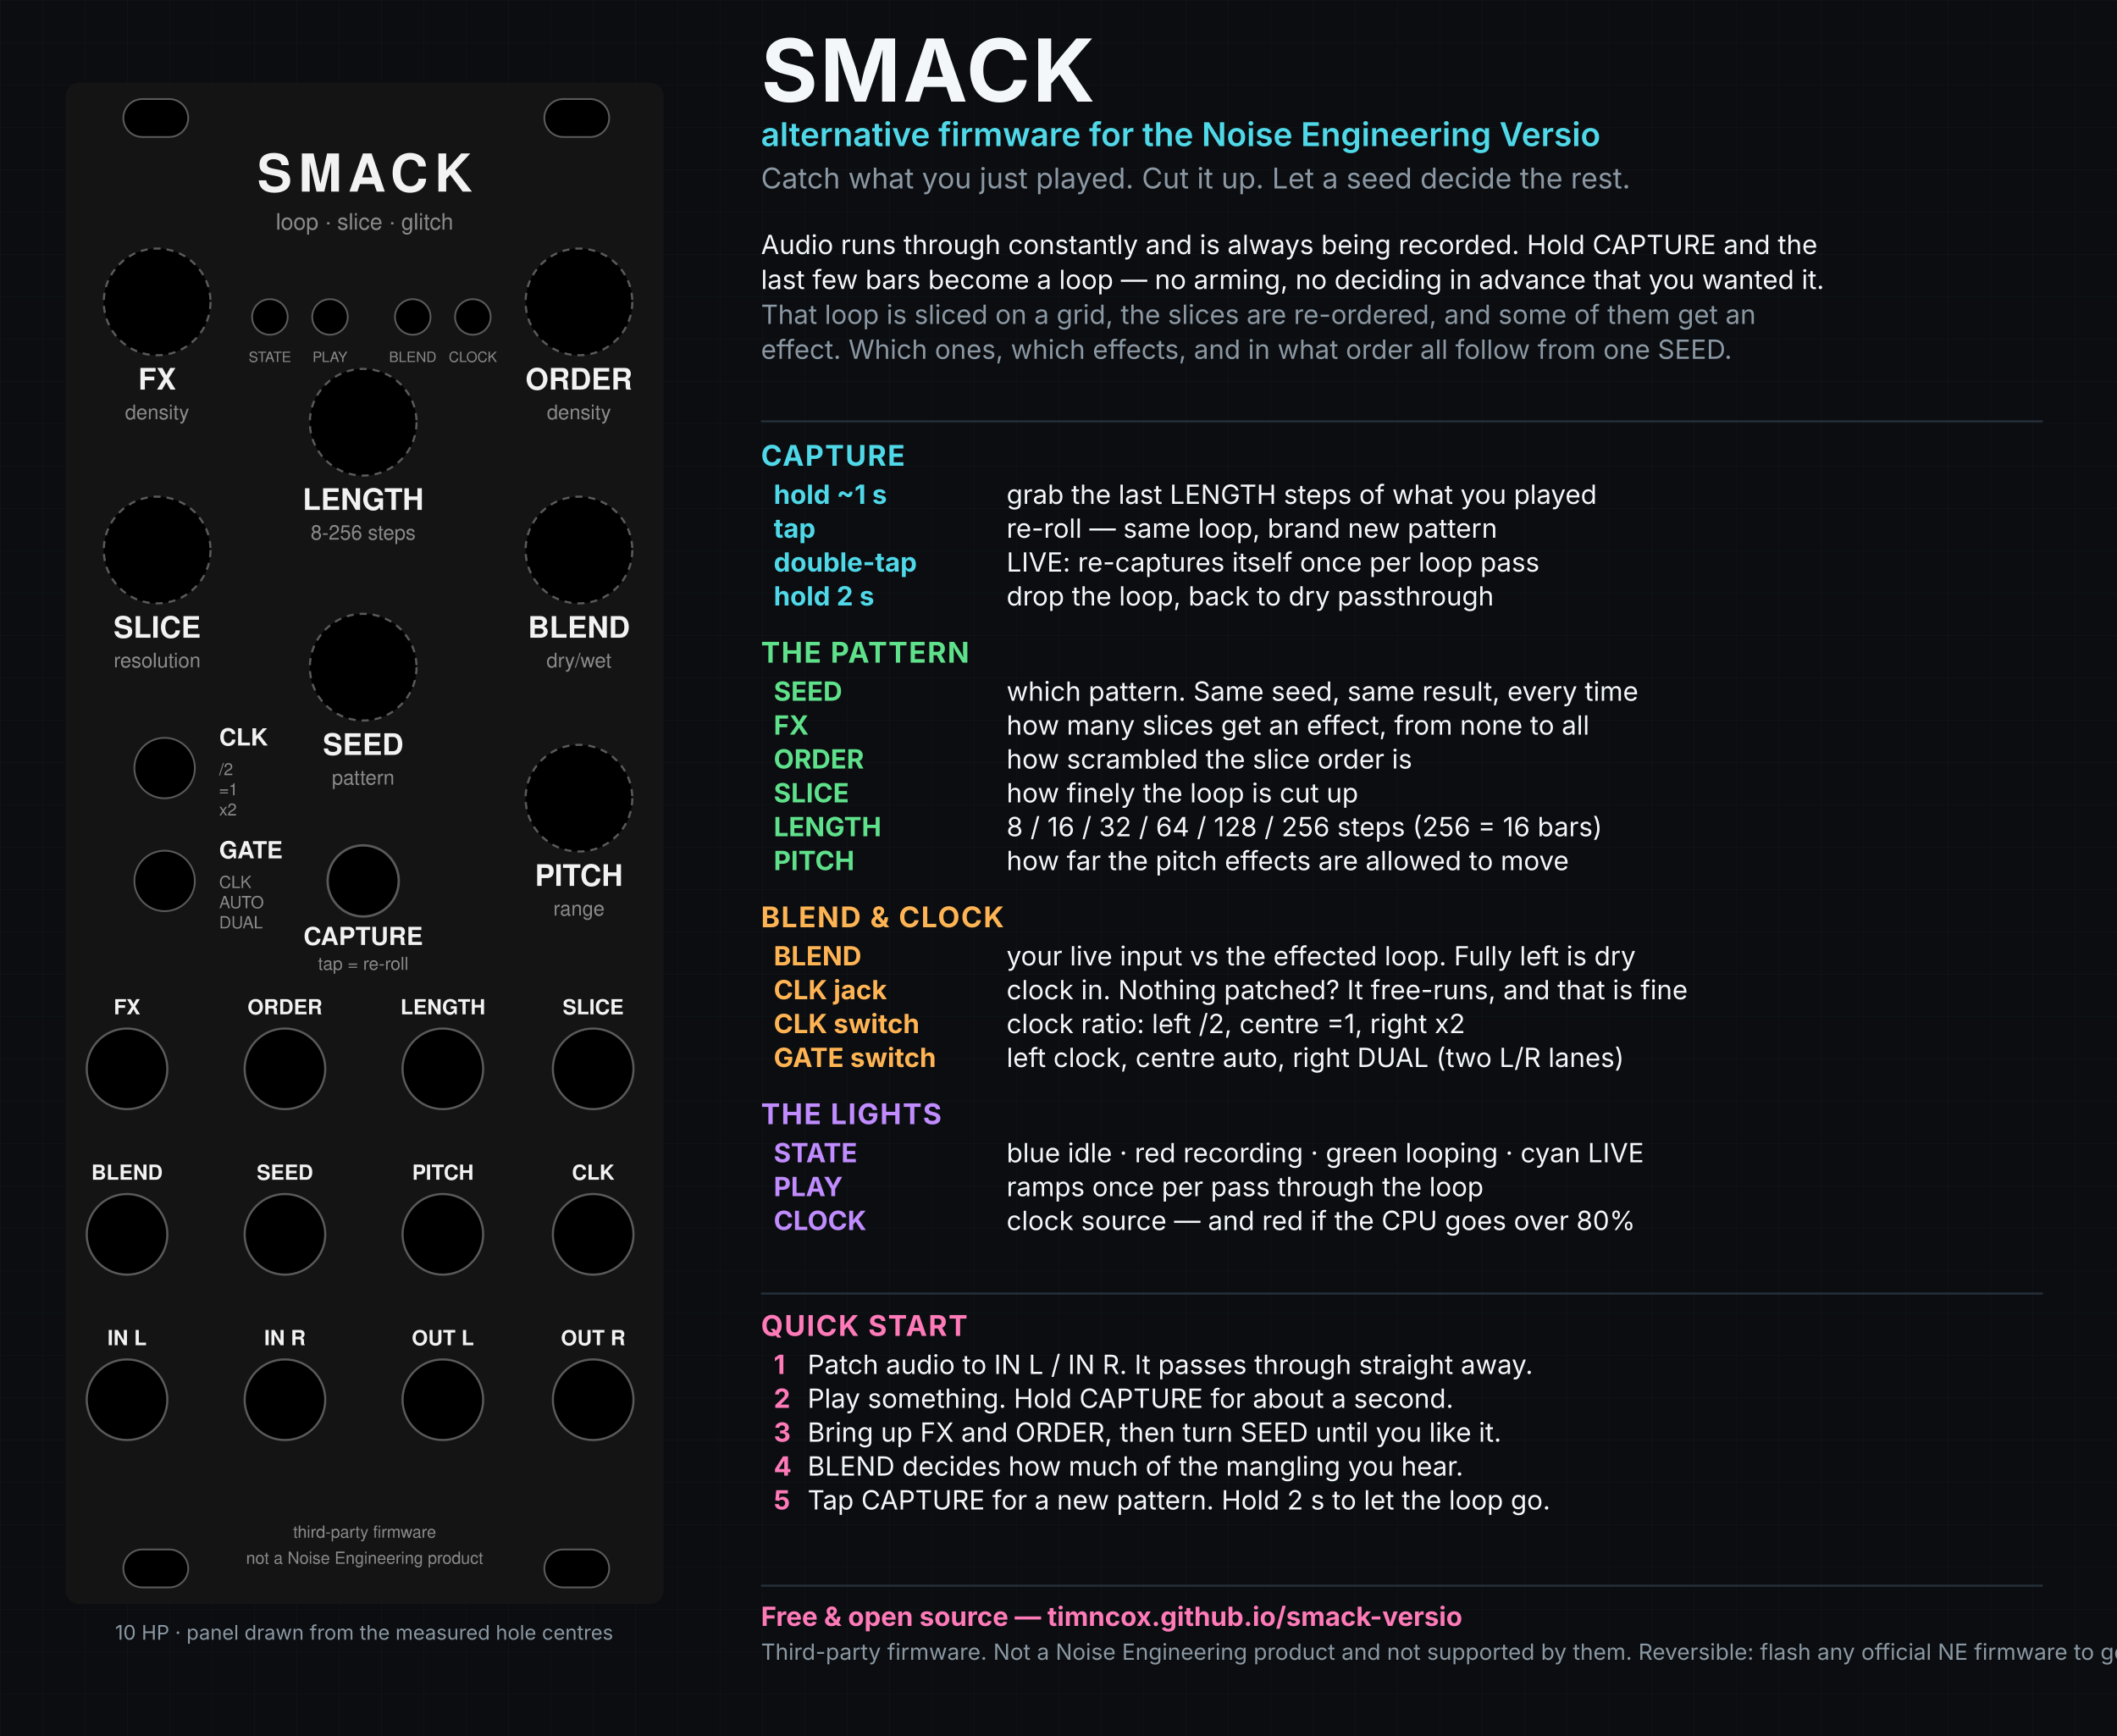
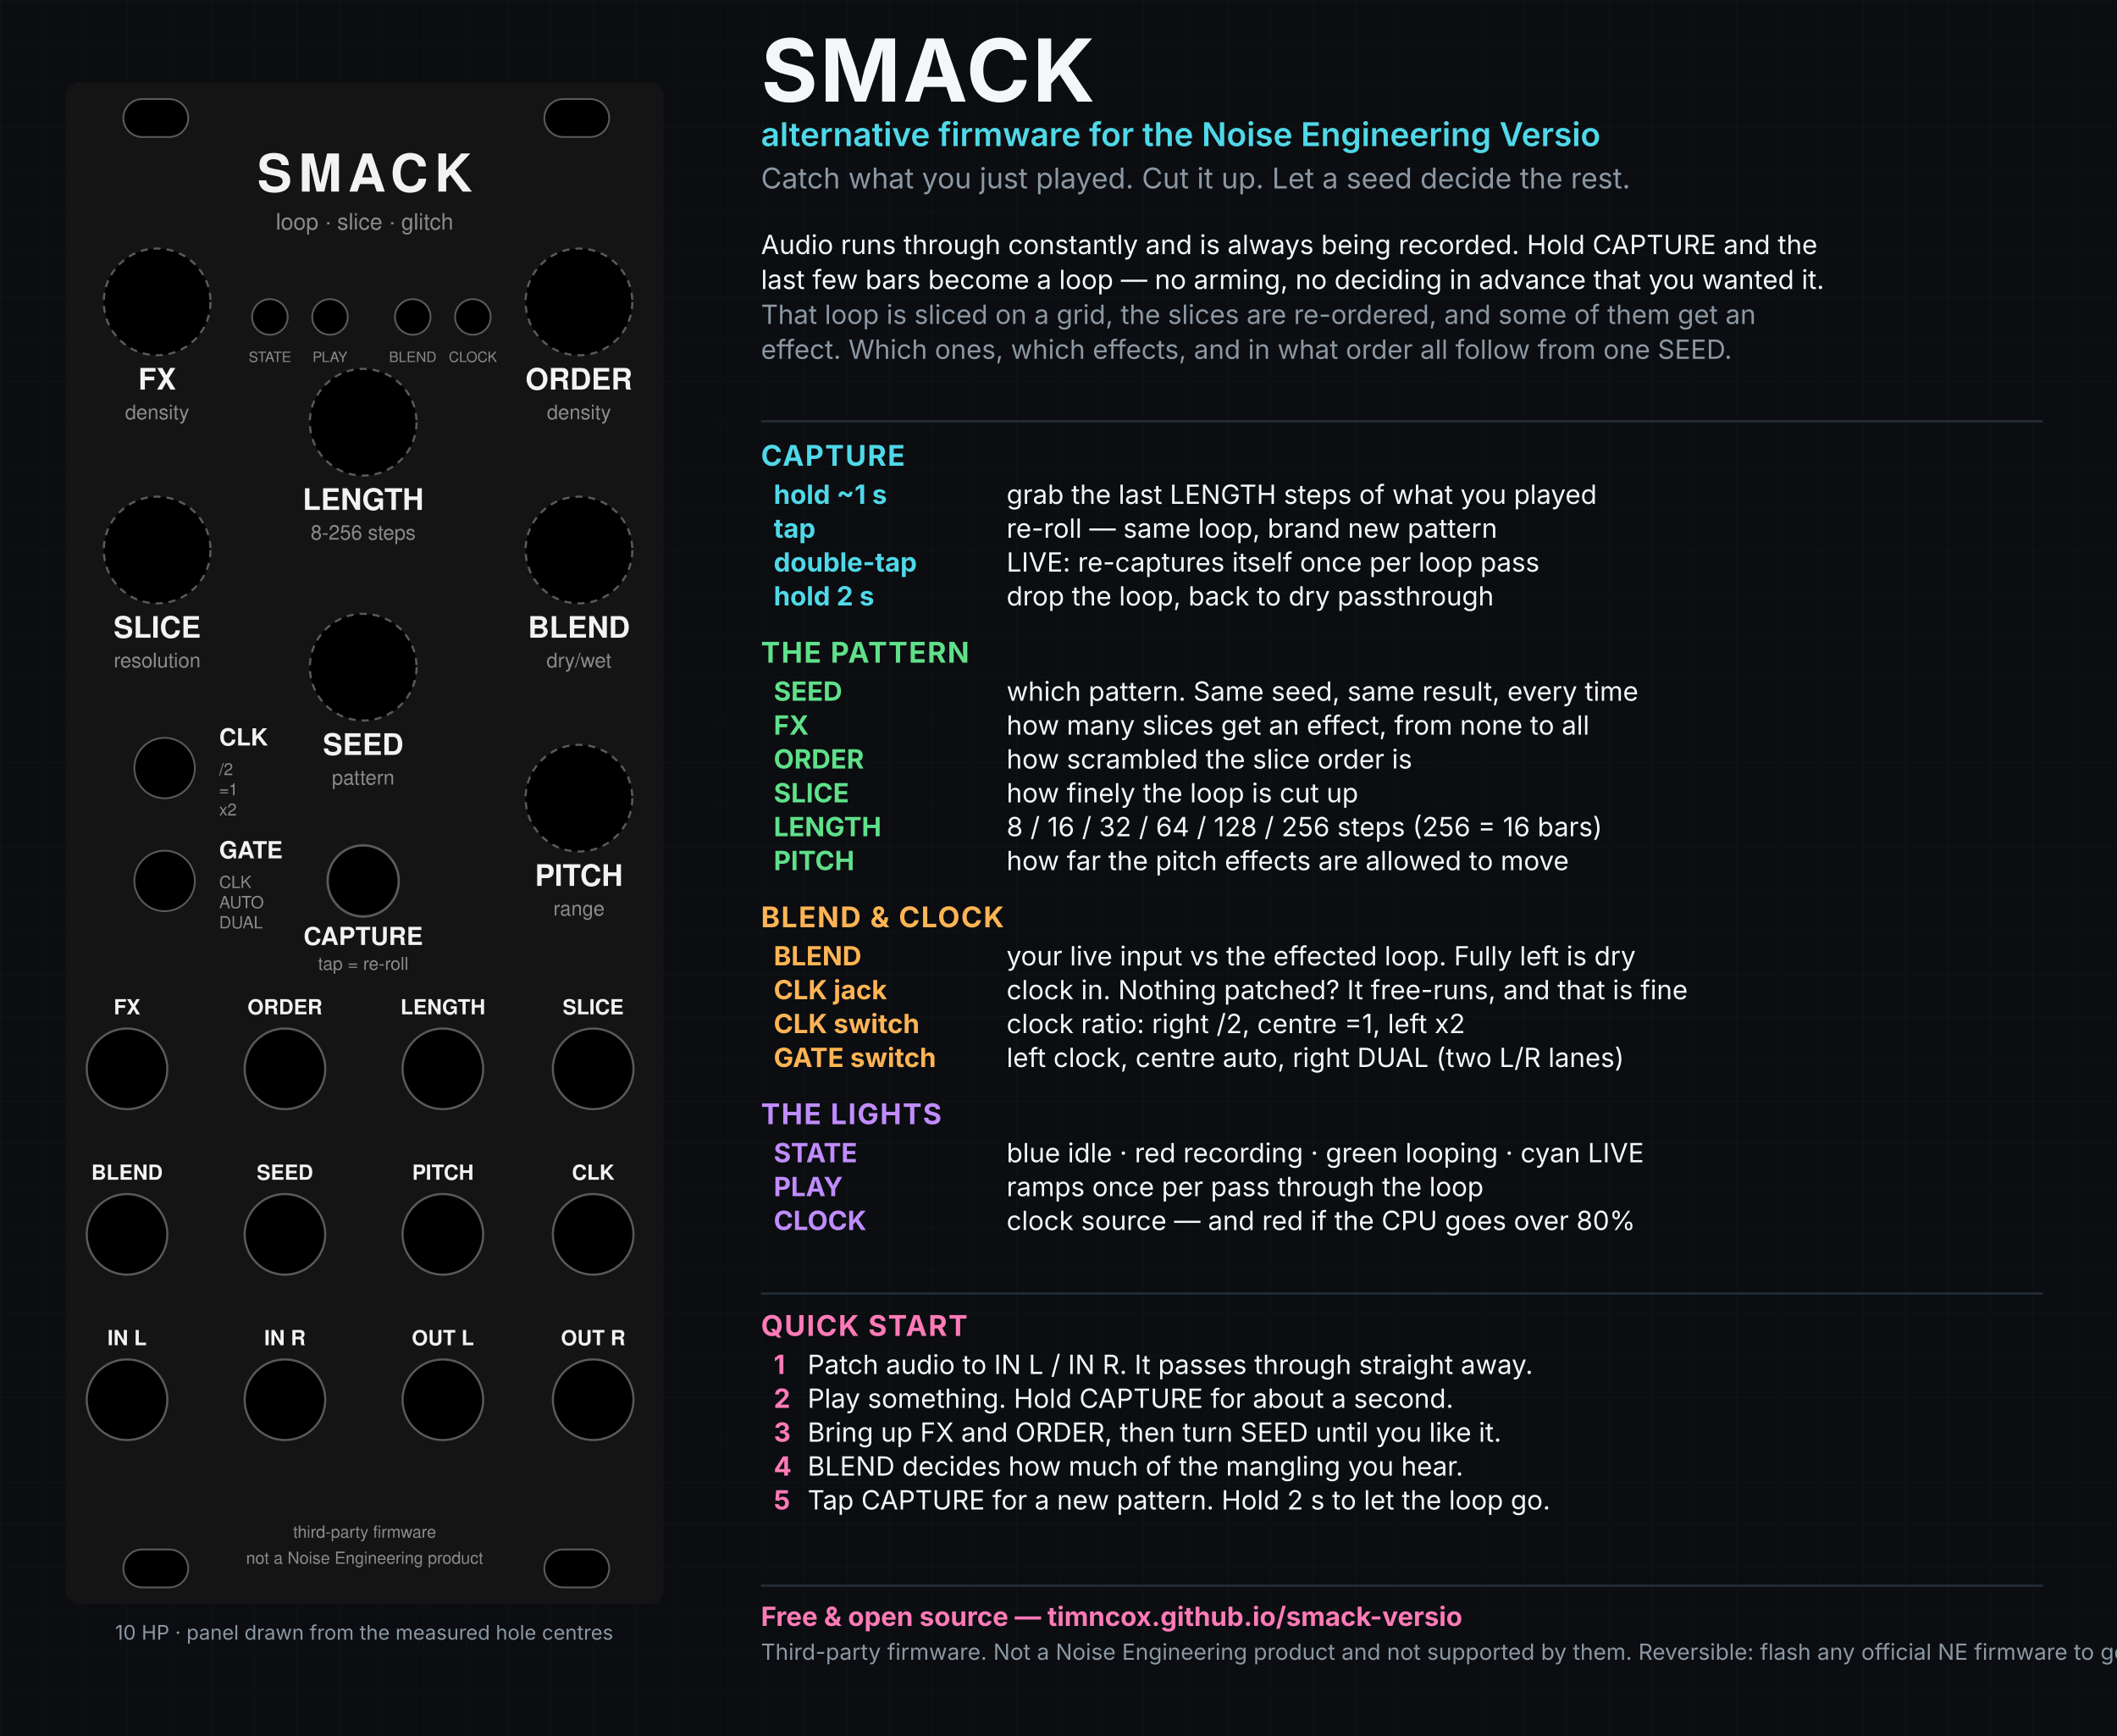
<svg xmlns="http://www.w3.org/2000/svg" width="2000" height="1640" viewBox="0 0 2000 1640" font-family="Inter, Helvetica Neue, Helvetica, Arial, sans-serif">
  <rect width="2000" height="1640" fill="#0b0d10" />
  <defs>
    <pattern id="g" width="40" height="40" patternUnits="userSpaceOnUse">
      <path d="M40 0H0V40" fill="none" stroke="#7fd0e0" stroke-opacity="0.05" stroke-width="1" />
    </pattern>
  </defs>
  <rect width="2000" height="1640" fill="url(#g)" />
  <g transform="translate(62,78) scale(11.2)">
    <rect x="0" y="0" width="50.44" height="128.34" rx="1.2" fill="#141414" />
    <rect x="4.87" y="1.39" width="5.47" height="3.2" rx="1.60" fill="#000000" stroke="#5a5a5a" stroke-width="0.15" />
    <rect x="40.38" y="1.39" width="5.47" height="3.2" rx="1.60" fill="#000000" stroke="#5a5a5a" stroke-width="0.15" />
    <rect x="4.87" y="123.73" width="5.47" height="3.2" rx="1.60" fill="#000000" stroke="#5a5a5a" stroke-width="0.15" />
    <rect x="40.38" y="123.73" width="5.47" height="3.2" rx="1.60" fill="#000000" stroke="#5a5a5a" stroke-width="0.15" />
    <text x="25.22" y="9.20" font-family="Helvetica, Arial, sans-serif" font-size="4.4" font-weight="bold" fill="#f2f2f2" text-anchor="middle" letter-spacing="0.55">SMACK</text>
    <text x="25.22" y="12.40" font-family="Helvetica, Arial, sans-serif" font-size="1.9" font-weight="normal" fill="#8a8a8a" text-anchor="middle">loop · slice · glitch</text>
    <circle cx="17.23" cy="19.77" r="1.50" fill="#000000" stroke="#5a5a5a" stroke-width="0.15" />
    <text x="17.23" y="23.57" font-family="Helvetica, Arial, sans-serif" font-size="1.2" font-weight="normal" fill="#8a8a8a" text-anchor="middle">STATE</text>
    <circle cx="22.30" cy="19.77" r="1.50" fill="#000000" stroke="#5a5a5a" stroke-width="0.15" />
    <text x="22.30" y="23.57" font-family="Helvetica, Arial, sans-serif" font-size="1.2" font-weight="normal" fill="#8a8a8a" text-anchor="middle">PLAY</text>
    <circle cx="29.28" cy="19.77" r="1.50" fill="#000000" stroke="#5a5a5a" stroke-width="0.15" />
    <text x="29.28" y="23.57" font-family="Helvetica, Arial, sans-serif" font-size="1.2" font-weight="normal" fill="#8a8a8a" text-anchor="middle">BLEND</text>
    <circle cx="34.35" cy="19.77" r="1.50" fill="#000000" stroke="#5a5a5a" stroke-width="0.15" />
    <text x="34.35" y="23.57" font-family="Helvetica, Arial, sans-serif" font-size="1.2" font-weight="normal" fill="#8a8a8a" text-anchor="middle">CLOCK</text>
    <circle cx="7.72" cy="18.50" r="4.50" fill="#000000" stroke="#5a5a5a" stroke-width="0.18" stroke-dasharray="0.6 0.5" />
    <text x="7.72" y="25.90" font-family="Helvetica, Arial, sans-serif" font-size="2.5" font-weight="bold" fill="#f2f2f2" text-anchor="middle">FX</text>
    <text x="7.72" y="28.40" font-family="Helvetica, Arial, sans-serif" font-size="1.7" font-weight="normal" fill="#8a8a8a" text-anchor="middle">density</text>
    <circle cx="43.30" cy="18.50" r="4.50" fill="#000000" stroke="#5a5a5a" stroke-width="0.18" stroke-dasharray="0.6 0.5" />
    <text x="43.30" y="25.90" font-family="Helvetica, Arial, sans-serif" font-size="2.5" font-weight="bold" fill="#f2f2f2" text-anchor="middle">ORDER</text>
    <text x="43.30" y="28.40" font-family="Helvetica, Arial, sans-serif" font-size="1.7" font-weight="normal" fill="#8a8a8a" text-anchor="middle">density</text>
    <circle cx="25.10" cy="28.65" r="4.50" fill="#000000" stroke="#5a5a5a" stroke-width="0.18" stroke-dasharray="0.6 0.5" />
    <text x="25.10" y="36.05" font-family="Helvetica, Arial, sans-serif" font-size="2.5" font-weight="bold" fill="#f2f2f2" text-anchor="middle">LENGTH</text>
    <text x="25.10" y="38.55" font-family="Helvetica, Arial, sans-serif" font-size="1.7" font-weight="normal" fill="#8a8a8a" text-anchor="middle">8-256 steps</text>
    <circle cx="7.72" cy="39.43" r="4.50" fill="#000000" stroke="#5a5a5a" stroke-width="0.18" stroke-dasharray="0.6 0.5" />
    <text x="7.72" y="46.83" font-family="Helvetica, Arial, sans-serif" font-size="2.5" font-weight="bold" fill="#f2f2f2" text-anchor="middle">SLICE</text>
    <text x="7.72" y="49.33" font-family="Helvetica, Arial, sans-serif" font-size="1.7" font-weight="normal" fill="#8a8a8a" text-anchor="middle">resolution</text>
    <circle cx="43.30" cy="39.43" r="4.50" fill="#000000" stroke="#5a5a5a" stroke-width="0.18" stroke-dasharray="0.6 0.5" />
    <text x="43.30" y="46.83" font-family="Helvetica, Arial, sans-serif" font-size="2.5" font-weight="bold" fill="#f2f2f2" text-anchor="middle">BLEND</text>
    <text x="43.30" y="49.33" font-family="Helvetica, Arial, sans-serif" font-size="1.7" font-weight="normal" fill="#8a8a8a" text-anchor="middle">dry/wet</text>
    <circle cx="25.10" cy="49.31" r="4.50" fill="#000000" stroke="#5a5a5a" stroke-width="0.18" stroke-dasharray="0.6 0.5" />
    <text x="25.10" y="56.71" font-family="Helvetica, Arial, sans-serif" font-size="2.5" font-weight="bold" fill="#f2f2f2" text-anchor="middle">SEED</text>
    <text x="25.10" y="59.21" font-family="Helvetica, Arial, sans-serif" font-size="1.7" font-weight="normal" fill="#8a8a8a" text-anchor="middle">pattern</text>
    <circle cx="43.30" cy="60.36" r="4.50" fill="#000000" stroke="#5a5a5a" stroke-width="0.18" stroke-dasharray="0.6 0.5" />
    <text x="43.30" y="67.76" font-family="Helvetica, Arial, sans-serif" font-size="2.5" font-weight="bold" fill="#f2f2f2" text-anchor="middle">PITCH</text>
    <text x="43.30" y="70.26" font-family="Helvetica, Arial, sans-serif" font-size="1.7" font-weight="normal" fill="#8a8a8a" text-anchor="middle">range</text>
    <circle cx="8.35" cy="57.82" r="2.55" fill="#000000" stroke="#5a5a5a" stroke-width="0.15" />
    <text x="12.95" y="55.92" font-family="Helvetica, Arial, sans-serif" font-size="2.0" font-weight="bold" fill="#f2f2f2" text-anchor="start">CLK</text>
    <text x="12.95" y="58.42" font-family="Helvetica, Arial, sans-serif" font-size="1.4" font-weight="normal" fill="#8a8a8a" text-anchor="start">/2</text>
    <text x="12.95" y="60.12" font-family="Helvetica, Arial, sans-serif" font-size="1.4" font-weight="normal" fill="#8a8a8a" text-anchor="start">=1</text>
    <text x="12.95" y="61.82" font-family="Helvetica, Arial, sans-serif" font-size="1.4" font-weight="normal" fill="#8a8a8a" text-anchor="start">x2</text>
    <circle cx="8.35" cy="67.34" r="2.55" fill="#000000" stroke="#5a5a5a" stroke-width="0.15" />
    <text x="12.95" y="65.44" font-family="Helvetica, Arial, sans-serif" font-size="2.0" font-weight="bold" fill="#f2f2f2" text-anchor="start">GATE</text>
    <text x="12.95" y="67.94" font-family="Helvetica, Arial, sans-serif" font-size="1.4" font-weight="normal" fill="#8a8a8a" text-anchor="start">CLK</text>
    <text x="12.95" y="69.64" font-family="Helvetica, Arial, sans-serif" font-size="1.4" font-weight="normal" fill="#8a8a8a" text-anchor="start">AUTO</text>
    <text x="12.95" y="71.34" font-family="Helvetica, Arial, sans-serif" font-size="1.4" font-weight="normal" fill="#8a8a8a" text-anchor="start">DUAL</text>
    <circle cx="25.10" cy="67.34" r="3.00" fill="#000000" stroke="#5a5a5a" stroke-width="0.2" />
    <text x="25.10" y="72.74" font-family="Helvetica, Arial, sans-serif" font-size="2.1" font-weight="bold" fill="#f2f2f2" text-anchor="middle">CAPTURE</text>
    <text x="25.10" y="74.84" font-family="Helvetica, Arial, sans-serif" font-size="1.5" font-weight="normal" fill="#8a8a8a" text-anchor="middle">tap = re-roll</text>
    <circle cx="5.18" cy="83.19" r="3.40" fill="#000000" stroke="#5a5a5a" stroke-width="0.18" />
    <text x="5.18" y="78.59" font-family="Helvetica, Arial, sans-serif" font-size="1.75" font-weight="bold" fill="#f2f2f2" text-anchor="middle">FX</text>
    <circle cx="18.50" cy="83.19" r="3.40" fill="#000000" stroke="#5a5a5a" stroke-width="0.18" />
    <text x="18.50" y="78.59" font-family="Helvetica, Arial, sans-serif" font-size="1.75" font-weight="bold" fill="#f2f2f2" text-anchor="middle">ORDER</text>
    <circle cx="31.82" cy="83.19" r="3.40" fill="#000000" stroke="#5a5a5a" stroke-width="0.18" />
    <text x="31.82" y="78.59" font-family="Helvetica, Arial, sans-serif" font-size="1.75" font-weight="bold" fill="#f2f2f2" text-anchor="middle">LENGTH</text>
    <circle cx="44.50" cy="83.19" r="3.40" fill="#000000" stroke="#5a5a5a" stroke-width="0.18" />
    <text x="44.50" y="78.59" font-family="Helvetica, Arial, sans-serif" font-size="1.75" font-weight="bold" fill="#f2f2f2" text-anchor="middle">SLICE</text>
    <circle cx="5.18" cy="97.15" r="3.40" fill="#000000" stroke="#5a5a5a" stroke-width="0.18" />
    <text x="5.18" y="92.55" font-family="Helvetica, Arial, sans-serif" font-size="1.75" font-weight="bold" fill="#f2f2f2" text-anchor="middle">BLEND</text>
    <circle cx="18.50" cy="97.15" r="3.40" fill="#000000" stroke="#5a5a5a" stroke-width="0.18" />
    <text x="18.50" y="92.55" font-family="Helvetica, Arial, sans-serif" font-size="1.75" font-weight="bold" fill="#f2f2f2" text-anchor="middle">SEED</text>
    <circle cx="31.82" cy="97.15" r="3.40" fill="#000000" stroke="#5a5a5a" stroke-width="0.18" />
    <text x="31.82" y="92.55" font-family="Helvetica, Arial, sans-serif" font-size="1.75" font-weight="bold" fill="#f2f2f2" text-anchor="middle">PITCH</text>
    <circle cx="44.50" cy="97.15" r="3.40" fill="#000000" stroke="#5a5a5a" stroke-width="0.18" />
    <text x="44.50" y="92.55" font-family="Helvetica, Arial, sans-serif" font-size="1.75" font-weight="bold" fill="#f2f2f2" text-anchor="middle">CLK</text>
    <circle cx="5.18" cy="111.10" r="3.40" fill="#000000" stroke="#5a5a5a" stroke-width="0.18" />
    <text x="5.18" y="106.50" font-family="Helvetica, Arial, sans-serif" font-size="1.75" font-weight="bold" fill="#f2f2f2" text-anchor="middle">IN L</text>
    <circle cx="18.50" cy="111.10" r="3.40" fill="#000000" stroke="#5a5a5a" stroke-width="0.18" />
    <text x="18.50" y="106.50" font-family="Helvetica, Arial, sans-serif" font-size="1.75" font-weight="bold" fill="#f2f2f2" text-anchor="middle">IN R</text>
    <circle cx="31.82" cy="111.10" r="3.40" fill="#000000" stroke="#5a5a5a" stroke-width="0.18" />
    <text x="31.82" y="106.50" font-family="Helvetica, Arial, sans-serif" font-size="1.75" font-weight="bold" fill="#f2f2f2" text-anchor="middle">OUT L</text>
    <circle cx="44.50" cy="111.10" r="3.40" fill="#000000" stroke="#5a5a5a" stroke-width="0.18" />
    <text x="44.50" y="106.50" font-family="Helvetica, Arial, sans-serif" font-size="1.75" font-weight="bold" fill="#f2f2f2" text-anchor="middle">OUT R</text>
    <text x="25.22" y="122.74" font-family="Helvetica, Arial, sans-serif" font-size="1.4" font-weight="normal" fill="#8a8a8a" text-anchor="middle">third-party firmware</text>
    <text x="25.22" y="124.94" font-family="Helvetica, Arial, sans-serif" font-size="1.4" font-weight="normal" fill="#8a8a8a" text-anchor="middle">not a Noise Engineering product</text>
  </g>
  <text x="344" y="1549" font-size="19" fill="#8b98a3" text-anchor="middle">10 HP · panel drawn from the measured hole centres</text>
  <text x="718.928" y="96" font-size="82" font-weight="700" fill="#f4f7f9" letter-spacing="2">SMACK</text>
  <text x="718.928" y="138" font-size="31" fill="#4fd8e8" font-weight="600">alternative firmware for the Noise Engineering Versio</text>
  <text x="718.928" y="178" font-size="27" fill="#8b98a3">Catch what you just played. Cut it up. Let a seed decide the rest.</text>
  <text x="718.928" y="240" font-size="25" fill="#f4f7f9">Audio runs through constantly and is always being recorded. Hold CAPTURE and the</text>
  <text x="718.928" y="273" font-size="25" fill="#f4f7f9">last few bars become a loop — no arming, no deciding in advance that you wanted it.</text>
  <text x="718.928" y="306" font-size="25" fill="#8b98a3">That loop is sliced on a grid, the slices are re-ordered, and some of them get an</text>
  <text x="718.928" y="339" font-size="25" fill="#8b98a3">effect. Which ones, which effects, and in what order all follow from one SEED.</text>
  <line x1="718.928" y1="398" x2="1930" y2="398" stroke="#243039" stroke-width="2" />
  <text x="718.928" y="440" font-size="27" font-weight="700" fill="#4fd8e8" letter-spacing="1.2">CAPTURE</text>
  <text x="730.928" y="476" font-size="25" font-weight="700" fill="#4fd8e8">hold ~1 s</text>
  <text x="950.928" y="476" font-size="25" fill="#f4f7f9">grab the last LENGTH steps of what you played</text>
  <text x="730.928" y="508" font-size="25" font-weight="700" fill="#4fd8e8">tap</text>
  <text x="950.928" y="508" font-size="25" fill="#f4f7f9">re-roll — same loop, brand new pattern</text>
  <text x="730.928" y="540" font-size="25" font-weight="700" fill="#4fd8e8">double-tap</text>
  <text x="950.928" y="540" font-size="25" fill="#f4f7f9">LIVE: re-captures itself once per loop pass</text>
  <text x="730.928" y="572" font-size="25" font-weight="700" fill="#4fd8e8">hold 2 s</text>
  <text x="950.928" y="572" font-size="25" fill="#f4f7f9">drop the loop, back to dry passthrough</text>
  <text x="718.928" y="626" font-size="27" font-weight="700" fill="#5fe08a" letter-spacing="1.2">THE PATTERN</text>
  <text x="730.928" y="662" font-size="25" font-weight="700" fill="#5fe08a">SEED</text>
  <text x="950.928" y="662" font-size="25" fill="#f4f7f9">which pattern. Same seed, same result, every time</text>
  <text x="730.928" y="694" font-size="25" font-weight="700" fill="#5fe08a">FX</text>
  <text x="950.928" y="694" font-size="25" fill="#f4f7f9">how many slices get an effect, from none to all</text>
  <text x="730.928" y="726" font-size="25" font-weight="700" fill="#5fe08a">ORDER</text>
  <text x="950.928" y="726" font-size="25" fill="#f4f7f9">how scrambled the slice order is</text>
  <text x="730.928" y="758" font-size="25" font-weight="700" fill="#5fe08a">SLICE</text>
  <text x="950.928" y="758" font-size="25" fill="#f4f7f9">how finely the loop is cut up</text>
  <text x="730.928" y="790" font-size="25" font-weight="700" fill="#5fe08a">LENGTH</text>
  <text x="950.928" y="790" font-size="25" fill="#f4f7f9">8 / 16 / 32 / 64 / 128 / 256 steps (256 = 16 bars)</text>
  <text x="730.928" y="822" font-size="25" font-weight="700" fill="#5fe08a">PITCH</text>
  <text x="950.928" y="822" font-size="25" fill="#f4f7f9">how far the pitch effects are allowed to move</text>
  <text x="718.928" y="876" font-size="27" font-weight="700" fill="#ffb454" letter-spacing="1.2">BLEND &amp; CLOCK</text>
  <text x="730.928" y="912" font-size="25" font-weight="700" fill="#ffb454">BLEND</text>
  <text x="950.928" y="912" font-size="25" fill="#f4f7f9">your live input vs the effected loop. Fully left is dry</text>
  <text x="730.928" y="944" font-size="25" font-weight="700" fill="#ffb454">CLK jack</text>
  <text x="950.928" y="944" font-size="25" fill="#f4f7f9">clock in. Nothing patched? It free-runs, and that is fine</text>
  <text x="730.928" y="976" font-size="25" font-weight="700" fill="#ffb454">CLK switch</text>
-   <text x="950.928" y="976" font-size="25" fill="#f4f7f9">clock ratio: left /2, centre =1, right x2</text>
+   <text x="950.928" y="976" font-size="25" fill="#f4f7f9">clock ratio: right /2, centre =1, left x2</text>
  <text x="730.928" y="1008" font-size="25" font-weight="700" fill="#ffb454">GATE switch</text>
  <text x="950.928" y="1008" font-size="25" fill="#f4f7f9">left clock, centre auto, right DUAL (two L/R lanes)</text>
  <text x="718.928" y="1062" font-size="27" font-weight="700" fill="#c08cff" letter-spacing="1.2">THE LIGHTS</text>
  <text x="730.928" y="1098" font-size="25" font-weight="700" fill="#c08cff">STATE</text>
  <text x="950.928" y="1098" font-size="25" fill="#f4f7f9">blue idle · red recording · green looping · cyan LIVE</text>
  <text x="730.928" y="1130" font-size="25" font-weight="700" fill="#c08cff">PLAY</text>
  <text x="950.928" y="1130" font-size="25" fill="#f4f7f9">ramps once per pass through the loop</text>
  <text x="730.928" y="1162" font-size="25" font-weight="700" fill="#c08cff">CLOCK</text>
  <text x="950.928" y="1162" font-size="25" fill="#f4f7f9">clock source — and red if the CPU goes over 80%</text>
  <line x1="718.928" y1="1222" x2="1930" y2="1222" stroke="#243039" stroke-width="2" />
  <text x="718.928" y="1262" font-size="27" font-weight="700" fill="#ff7ab8" letter-spacing="1.2">QUICK START</text>
  <text x="730.928" y="1298" font-size="25" font-weight="700" fill="#ff7ab8">1</text>
  <text x="762.928" y="1298" font-size="25" fill="#f4f7f9">Patch audio to IN L / IN R. It passes through straight away.</text>
  <text x="730.928" y="1330" font-size="25" font-weight="700" fill="#ff7ab8">2</text>
  <text x="762.928" y="1330" font-size="25" fill="#f4f7f9">Play something. Hold CAPTURE for about a second.</text>
  <text x="730.928" y="1362" font-size="25" font-weight="700" fill="#ff7ab8">3</text>
  <text x="762.928" y="1362" font-size="25" fill="#f4f7f9">Bring up FX and ORDER, then turn SEED until you like it.</text>
  <text x="730.928" y="1394" font-size="25" font-weight="700" fill="#ff7ab8">4</text>
  <text x="762.928" y="1394" font-size="25" fill="#f4f7f9">BLEND decides how much of the mangling you hear.</text>
  <text x="730.928" y="1426" font-size="25" font-weight="700" fill="#ff7ab8">5</text>
  <text x="762.928" y="1426" font-size="25" fill="#f4f7f9">Tap CAPTURE for a new pattern. Hold 2 s to let the loop go.</text>
  <line x1="718.928" y1="1498" x2="1930" y2="1498" stroke="#243039" stroke-width="2" />
  <text x="718.928" y="1536" font-size="25" fill="#ff7ab8" font-weight="700">Free &amp; open source — timncox.github.io/smack-versio</text>
  <text x="718.928" y="1568" font-size="21" fill="#8b98a3">Third-party firmware. Not a Noise Engineering product and not supported by them. Reversible: flash any official NE firmware to go back.</text>
</svg>
